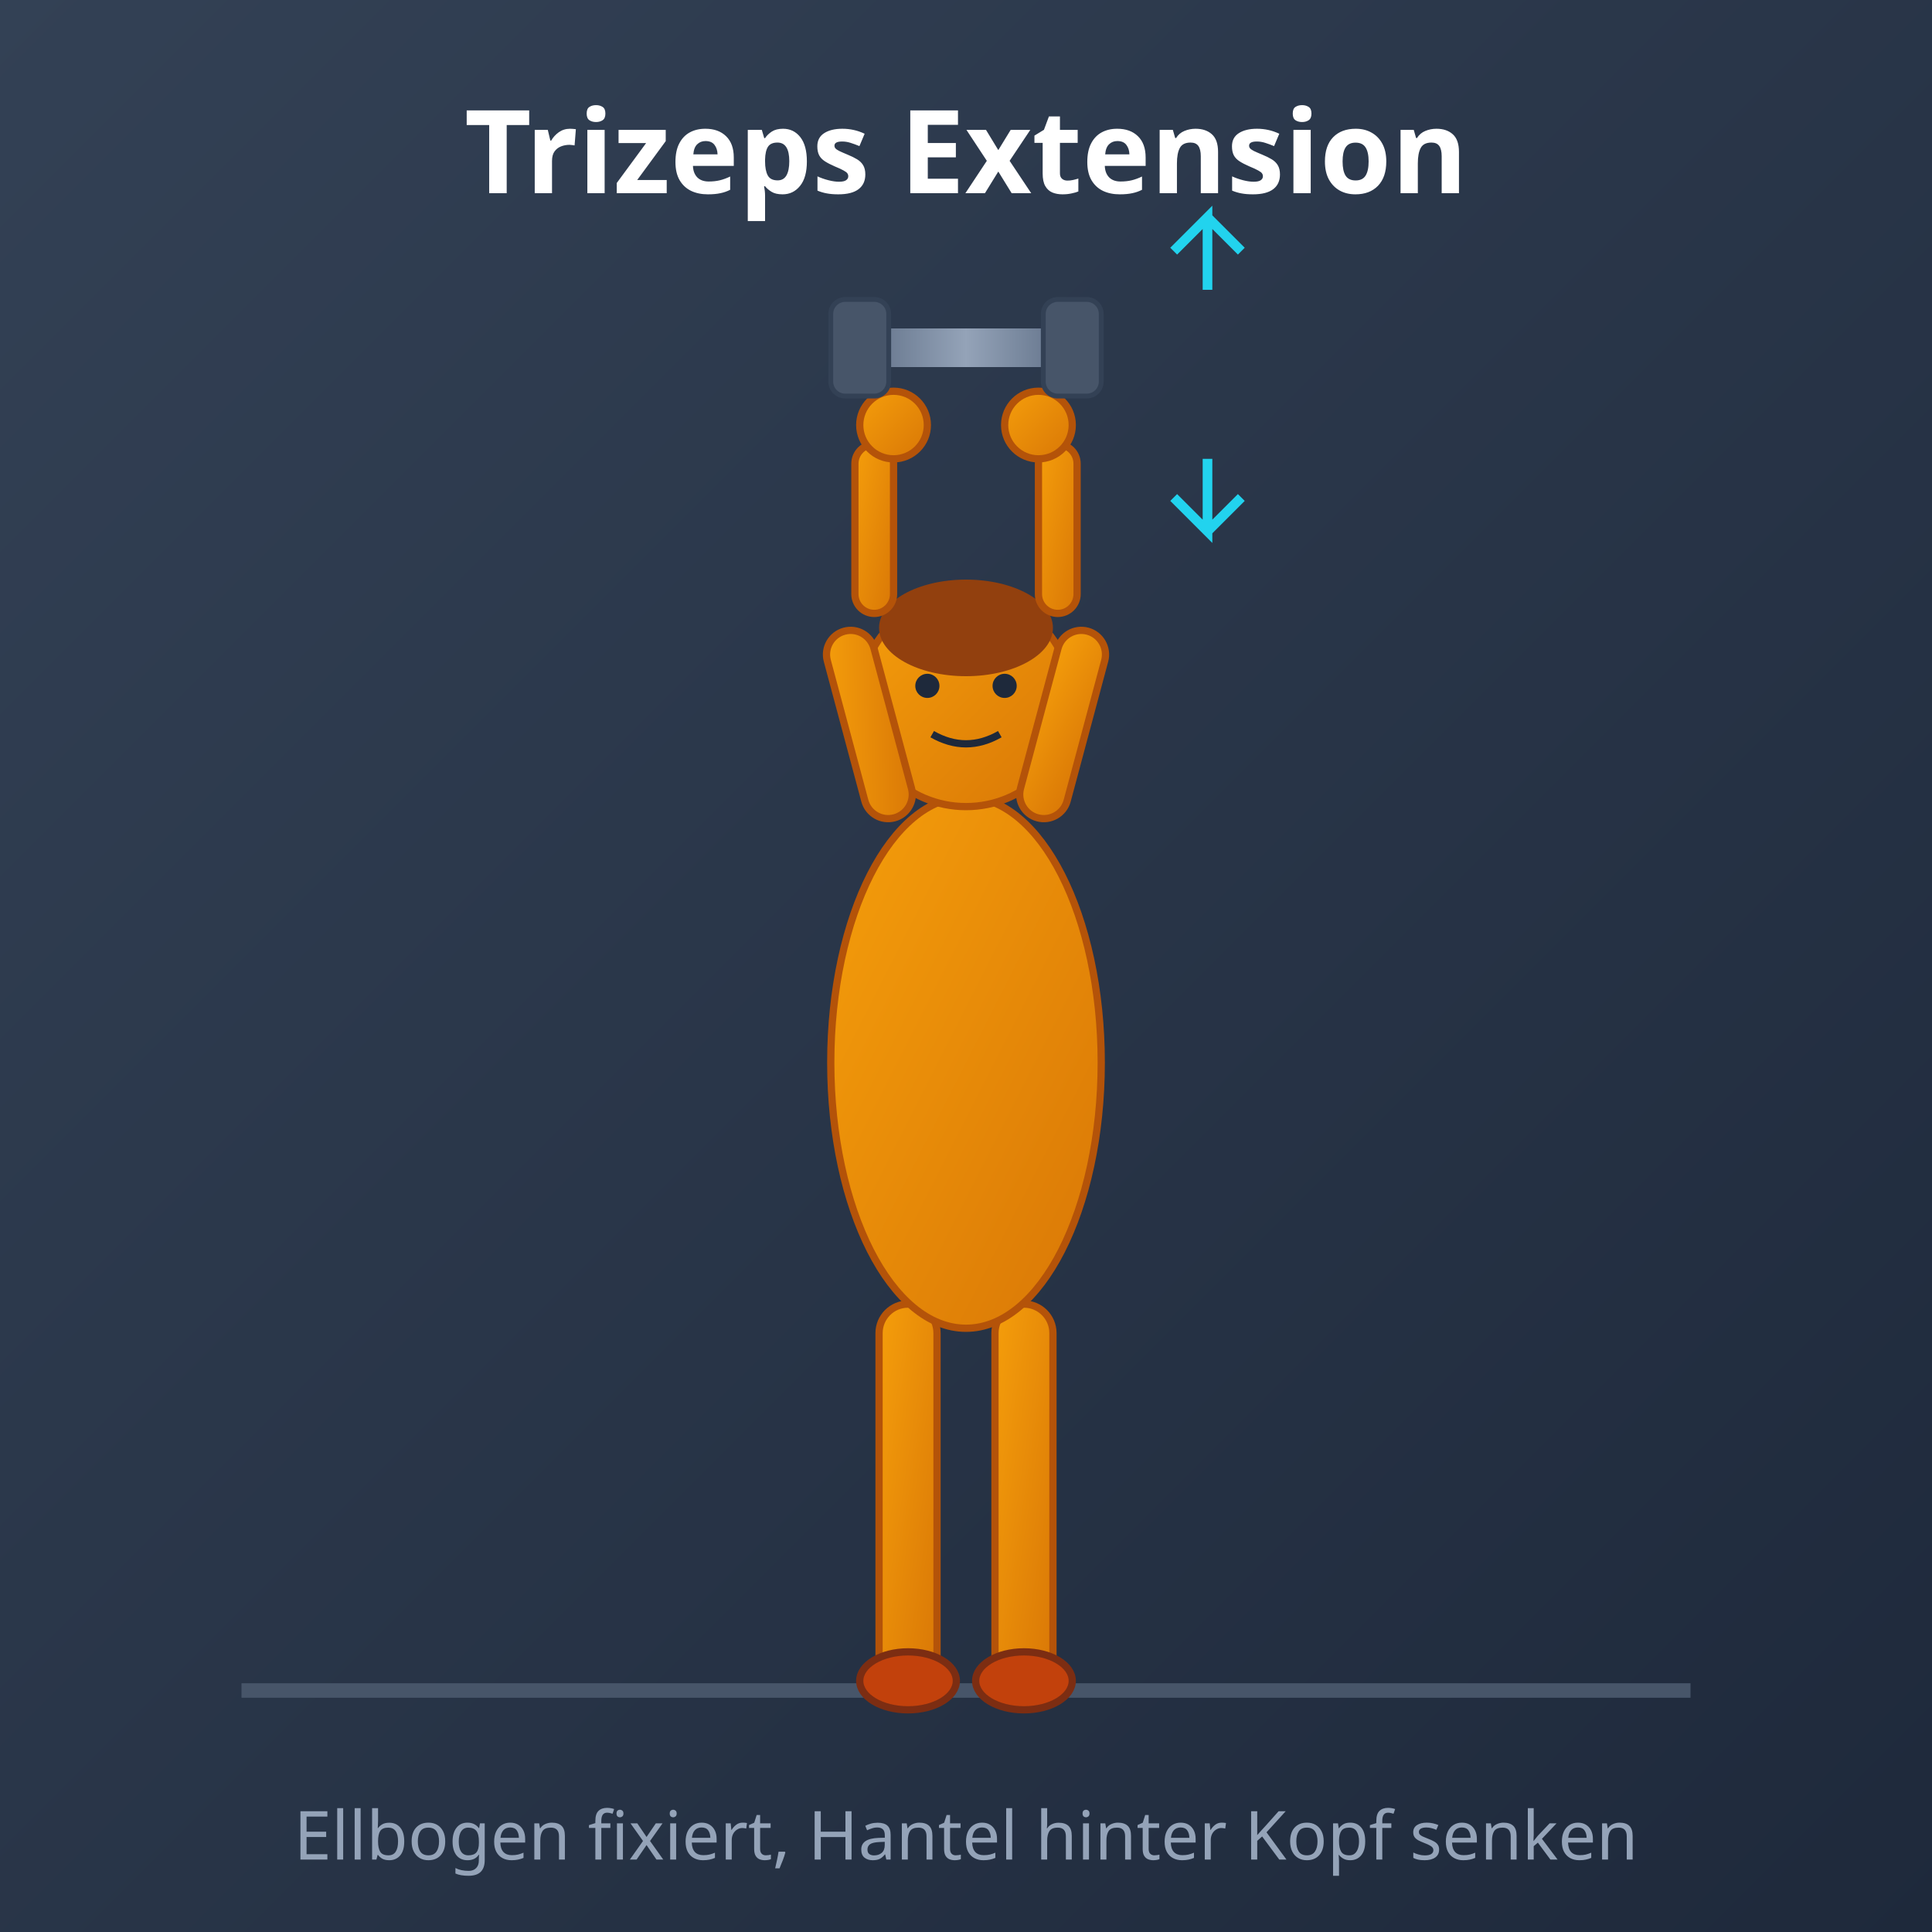
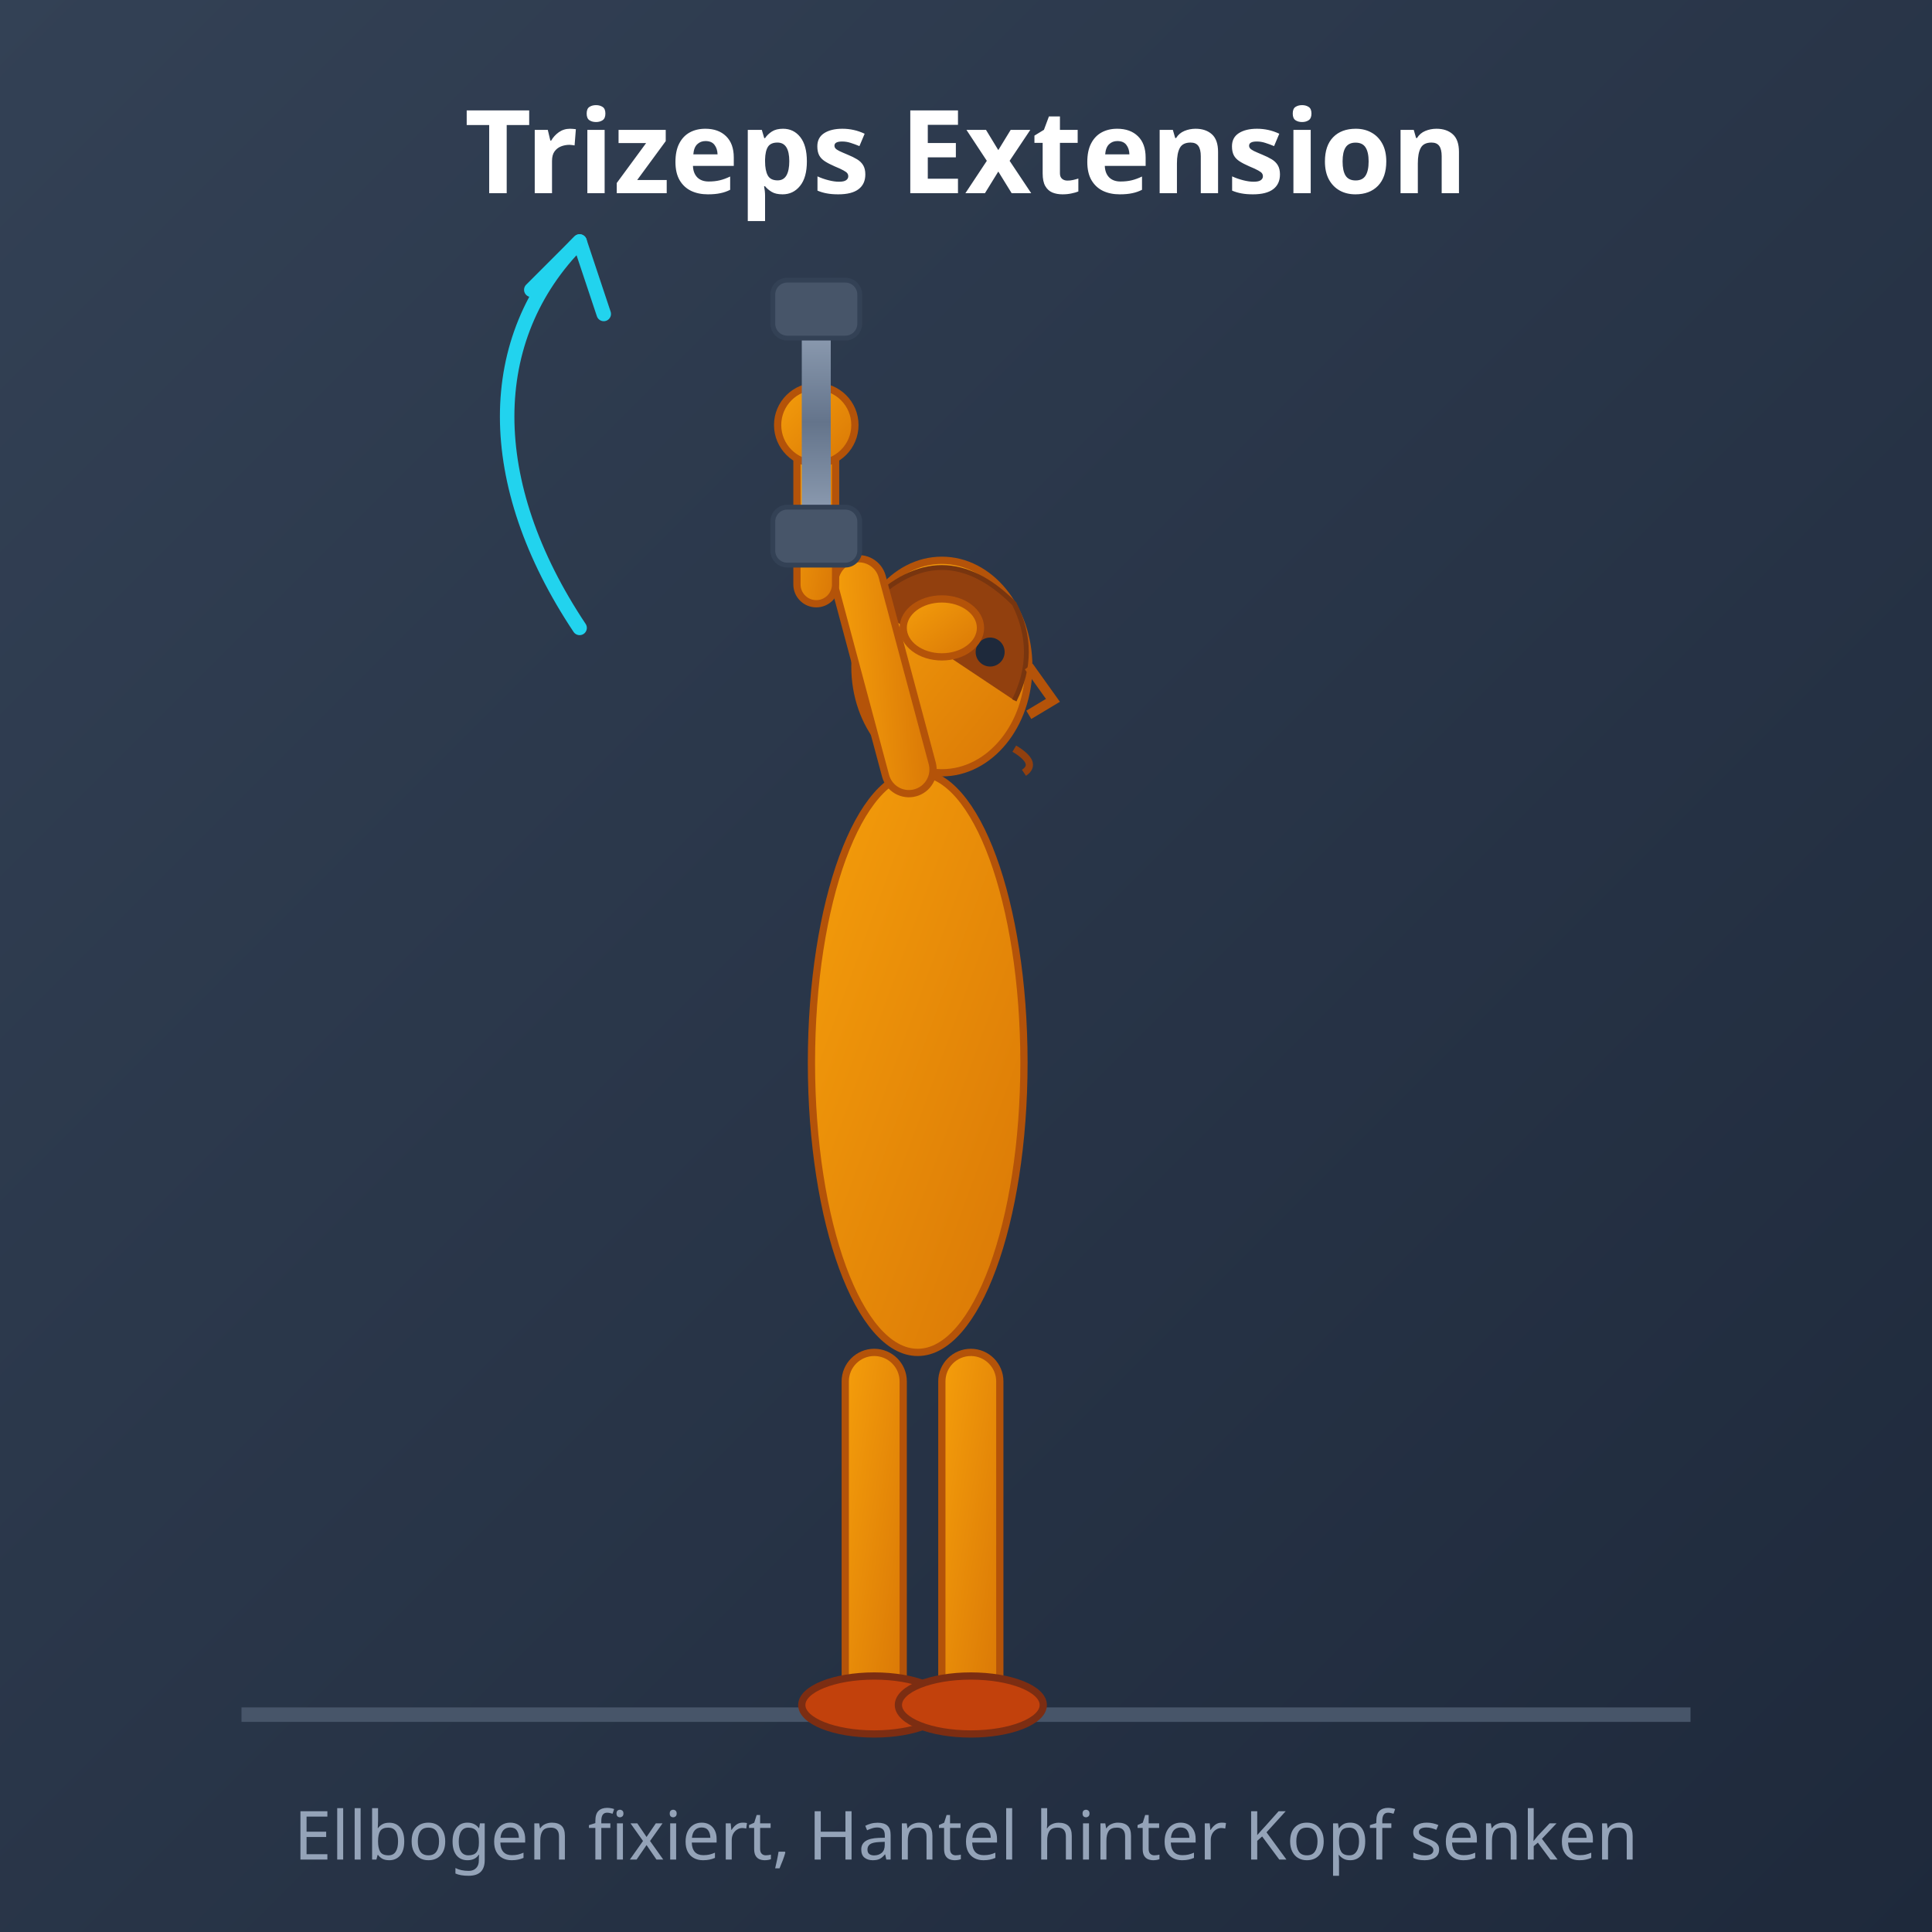
<svg xmlns="http://www.w3.org/2000/svg" width="400" height="400" viewBox="0 0 400 400">
  <defs>
    <linearGradient id="bgTrizepsH" x1="0%" y1="0%" x2="100%" y2="100%">
      <stop offset="0%" style="stop-color:#334155;stop-opacity:1" />
      <stop offset="100%" style="stop-color:#1e293b;stop-opacity:1" />
    </linearGradient>
    <linearGradient id="bodyTrizepsH" x1="0%" y1="0%" x2="100%" y2="100%">
      <stop offset="0%" style="stop-color:#f59e0b;stop-opacity:1" />
      <stop offset="100%" style="stop-color:#d97706;stop-opacity:1" />
    </linearGradient>
-     <linearGradient id="dumbbellGradT" x1="0%" y1="0%" x2="100%" y2="0%">
-       <stop offset="0%" style="stop-color:#64748b;stop-opacity:1" />
-       <stop offset="50%" style="stop-color:#94a3b8;stop-opacity:1" />
-       <stop offset="100%" style="stop-color:#64748b;stop-opacity:1" />
+     <linearGradient id="dumbbellGradT" x1="0%" y1="0%" x2="0%" y2="100%">
+       <stop offset="0%" style="stop-color:#94a3b8;stop-opacity:1" />
+       <stop offset="50%" style="stop-color:#64748b;stop-opacity:1" />
+       <stop offset="100%" style="stop-color:#94a3b8;stop-opacity:1" />
    </linearGradient>
  </defs>
  <rect width="400" height="400" fill="url(#bgTrizepsH)" />
  <text x="200" y="40" font-family="system-ui" font-size="24" font-weight="bold" fill="#ffffff" text-anchor="middle">Trizeps Extension</text>
-   <line x1="50" y1="350" x2="350" y2="350" stroke="#475569" stroke-width="3" />
-   <rect x="182" y="270" width="12" height="80" rx="6" fill="url(#bodyTrizepsH)" stroke="#b45309" stroke-width="1.5" />
-   <rect x="206" y="270" width="12" height="80" rx="6" fill="url(#bodyTrizepsH)" stroke="#b45309" stroke-width="1.5" />
-   <ellipse cx="188" cy="348" rx="10" ry="6" fill="#c2410c" stroke="#7c2d12" stroke-width="1.5" />
-   <ellipse cx="212" cy="348" rx="10" ry="6" fill="#c2410c" stroke="#7c2d12" stroke-width="1.5" />
-   <ellipse cx="200" cy="220" rx="28" ry="55" fill="url(#bodyTrizepsH)" stroke="#b45309" stroke-width="1.5" />
-   <circle cx="200" cy="145" r="22" fill="url(#bodyTrizepsH)" stroke="#b45309" stroke-width="1.5" />
-   <ellipse cx="200" cy="130" rx="18" ry="10" fill="#92400e" />
-   <circle cx="192" cy="142" r="2.5" fill="#1e293b" />
-   <circle cx="208" cy="142" r="2.5" fill="#1e293b" />
-   <path d="M 193 152 Q 200 156 207 152" stroke="#1e293b" stroke-width="1.5" fill="none" />
+   <line x1="50" y1="355" x2="350" y2="355" stroke="#475569" stroke-width="3" />
+   <rect x="175" y="280" width="12" height="75" rx="6" fill="url(#bodyTrizepsH)" stroke="#b45309" stroke-width="1.5" />
+   <rect x="195" y="280" width="12" height="75" rx="6" fill="url(#bodyTrizepsH)" stroke="#b45309" stroke-width="1.5" />
+   <ellipse cx="181" cy="353" rx="15" ry="6" fill="#c2410c" stroke="#7c2d12" stroke-width="1.5" />
+   <ellipse cx="201" cy="353" rx="15" ry="6" fill="#c2410c" stroke="#7c2d12" stroke-width="1.5" />
+   <ellipse cx="190" cy="220" rx="22" ry="60" fill="url(#bodyTrizepsH)" stroke="#b45309" stroke-width="1.5" />
+   <ellipse cx="195" cy="138" rx="18" ry="22" fill="url(#bodyTrizepsH)" stroke="#b45309" stroke-width="1.5" />
+   <path d="M 180 125 Q 195 110 210 125 Q 215 135 210 145" fill="#92400e" stroke="#78350f" stroke-width="1" />
+   <circle cx="205" cy="135" r="3" fill="#1e293b" />
+   <path d="M 213 138 L 218 145 L 213 148" stroke="#b45309" stroke-width="2" fill="none" />
+   <path d="M 210 155 Q 215 158 212 160" stroke="#92400e" stroke-width="1.5" fill="none" />
+   <rect x="178" y="115" width="10" height="50" rx="5" fill="url(#bodyTrizepsH)" stroke="#b45309" stroke-width="1.5" transform="rotate(-15 183 140)" />
  <g>
-     <rect x="175" y="130" width="10" height="40" rx="5" fill="url(#bodyTrizepsH)" stroke="#b45309" stroke-width="1.5" transform="rotate(-15 180 150)" />
-     <rect x="215" y="130" width="10" height="40" rx="5" fill="url(#bodyTrizepsH)" stroke="#b45309" stroke-width="1.5" transform="rotate(15 220 150)" />
+     <rect x="165" y="85" width="8" height="40" rx="4" fill="url(#bodyTrizepsH)" stroke="#b45309" stroke-width="1.5">
+       <animateTransform attributeName="transform" type="rotate" values="50 169 125; -30 169 125; 50 169 125" dur="2s" repeatCount="indefinite" />
+     </rect>
+     <circle cx="169" cy="88" r="8" fill="url(#bodyTrizepsH)" stroke="#b45309" stroke-width="1.5">
+       <animateTransform attributeName="transform" type="rotate" values="50 169 125; -30 169 125; 50 169 125" dur="2s" repeatCount="indefinite" />
+     </circle>
    <g>
-       <animateTransform attributeName="transform" type="rotate" values="0 200 100; 45 200 100; 0 200 100" dur="2s" repeatCount="indefinite" />
-       <rect x="177" y="92" width="8" height="35" rx="4" fill="url(#bodyTrizepsH)" stroke="#b45309" stroke-width="1.5" />
-       <rect x="215" y="92" width="8" height="35" rx="4" fill="url(#bodyTrizepsH)" stroke="#b45309" stroke-width="1.5" />
-       <circle cx="185" cy="88" r="7" fill="url(#bodyTrizepsH)" stroke="#b45309" stroke-width="1.5" />
-       <circle cx="215" cy="88" r="7" fill="url(#bodyTrizepsH)" stroke="#b45309" stroke-width="1.5" />
-       <rect x="180" y="68" width="40" height="8" rx="4" fill="url(#dumbbellGradT)" />
-       <rect x="172" y="62" width="12" height="20" rx="3" fill="#475569" stroke="#334155" stroke-width="1" />
-       <rect x="216" y="62" width="12" height="20" rx="3" fill="#475569" stroke="#334155" stroke-width="1" />
+       <animateTransform attributeName="transform" type="rotate" values="50 169 125; -30 169 125; 50 169 125" dur="2s" repeatCount="indefinite" />
+       <rect x="166" y="65" width="6" height="45" rx="3" fill="url(#dumbbellGradT)" />
+       <rect x="160" y="58" width="18" height="12" rx="3" fill="#475569" stroke="#334155" stroke-width="1" />
+       <rect x="160" y="105" width="18" height="12" rx="3" fill="#475569" stroke="#334155" stroke-width="1" />
    </g>
  </g>
-   <path d="M 250 60 L 250 45 L 243 52 M 250 45 L 257 52" stroke="#22d3ee" stroke-width="2" fill="none">
+   <ellipse cx="195" cy="130" rx="8" ry="6" fill="url(#bodyTrizepsH)" stroke="#b45309" stroke-width="1.5" />
+   <path d="M 120 130 C 100 100 100 70 120 50" stroke="#22d3ee" stroke-width="3" fill="none" stroke-linecap="round">
    <animate attributeName="opacity" values="1;0.3;1" dur="2s" repeatCount="indefinite" />
  </path>
-   <path d="M 250 95 L 250 110 L 243 103 M 250 110 L 257 103" stroke="#22d3ee" stroke-width="2" fill="none">
-     <animate attributeName="opacity" values="0.3;1;0.3" dur="2s" repeatCount="indefinite" />
+   <path d="M 120 50 L 110 60 M 120 50 L 125 65" stroke="#22d3ee" stroke-width="3" fill="none" stroke-linecap="round">
+     <animate attributeName="opacity" values="1;0.3;1" dur="2s" repeatCount="indefinite" />
  </path>
  <text x="200" y="385" font-family="system-ui" font-size="14" fill="#94a3b8" text-anchor="middle">Ellbogen fixiert, Hantel hinter Kopf senken</text>
</svg>
